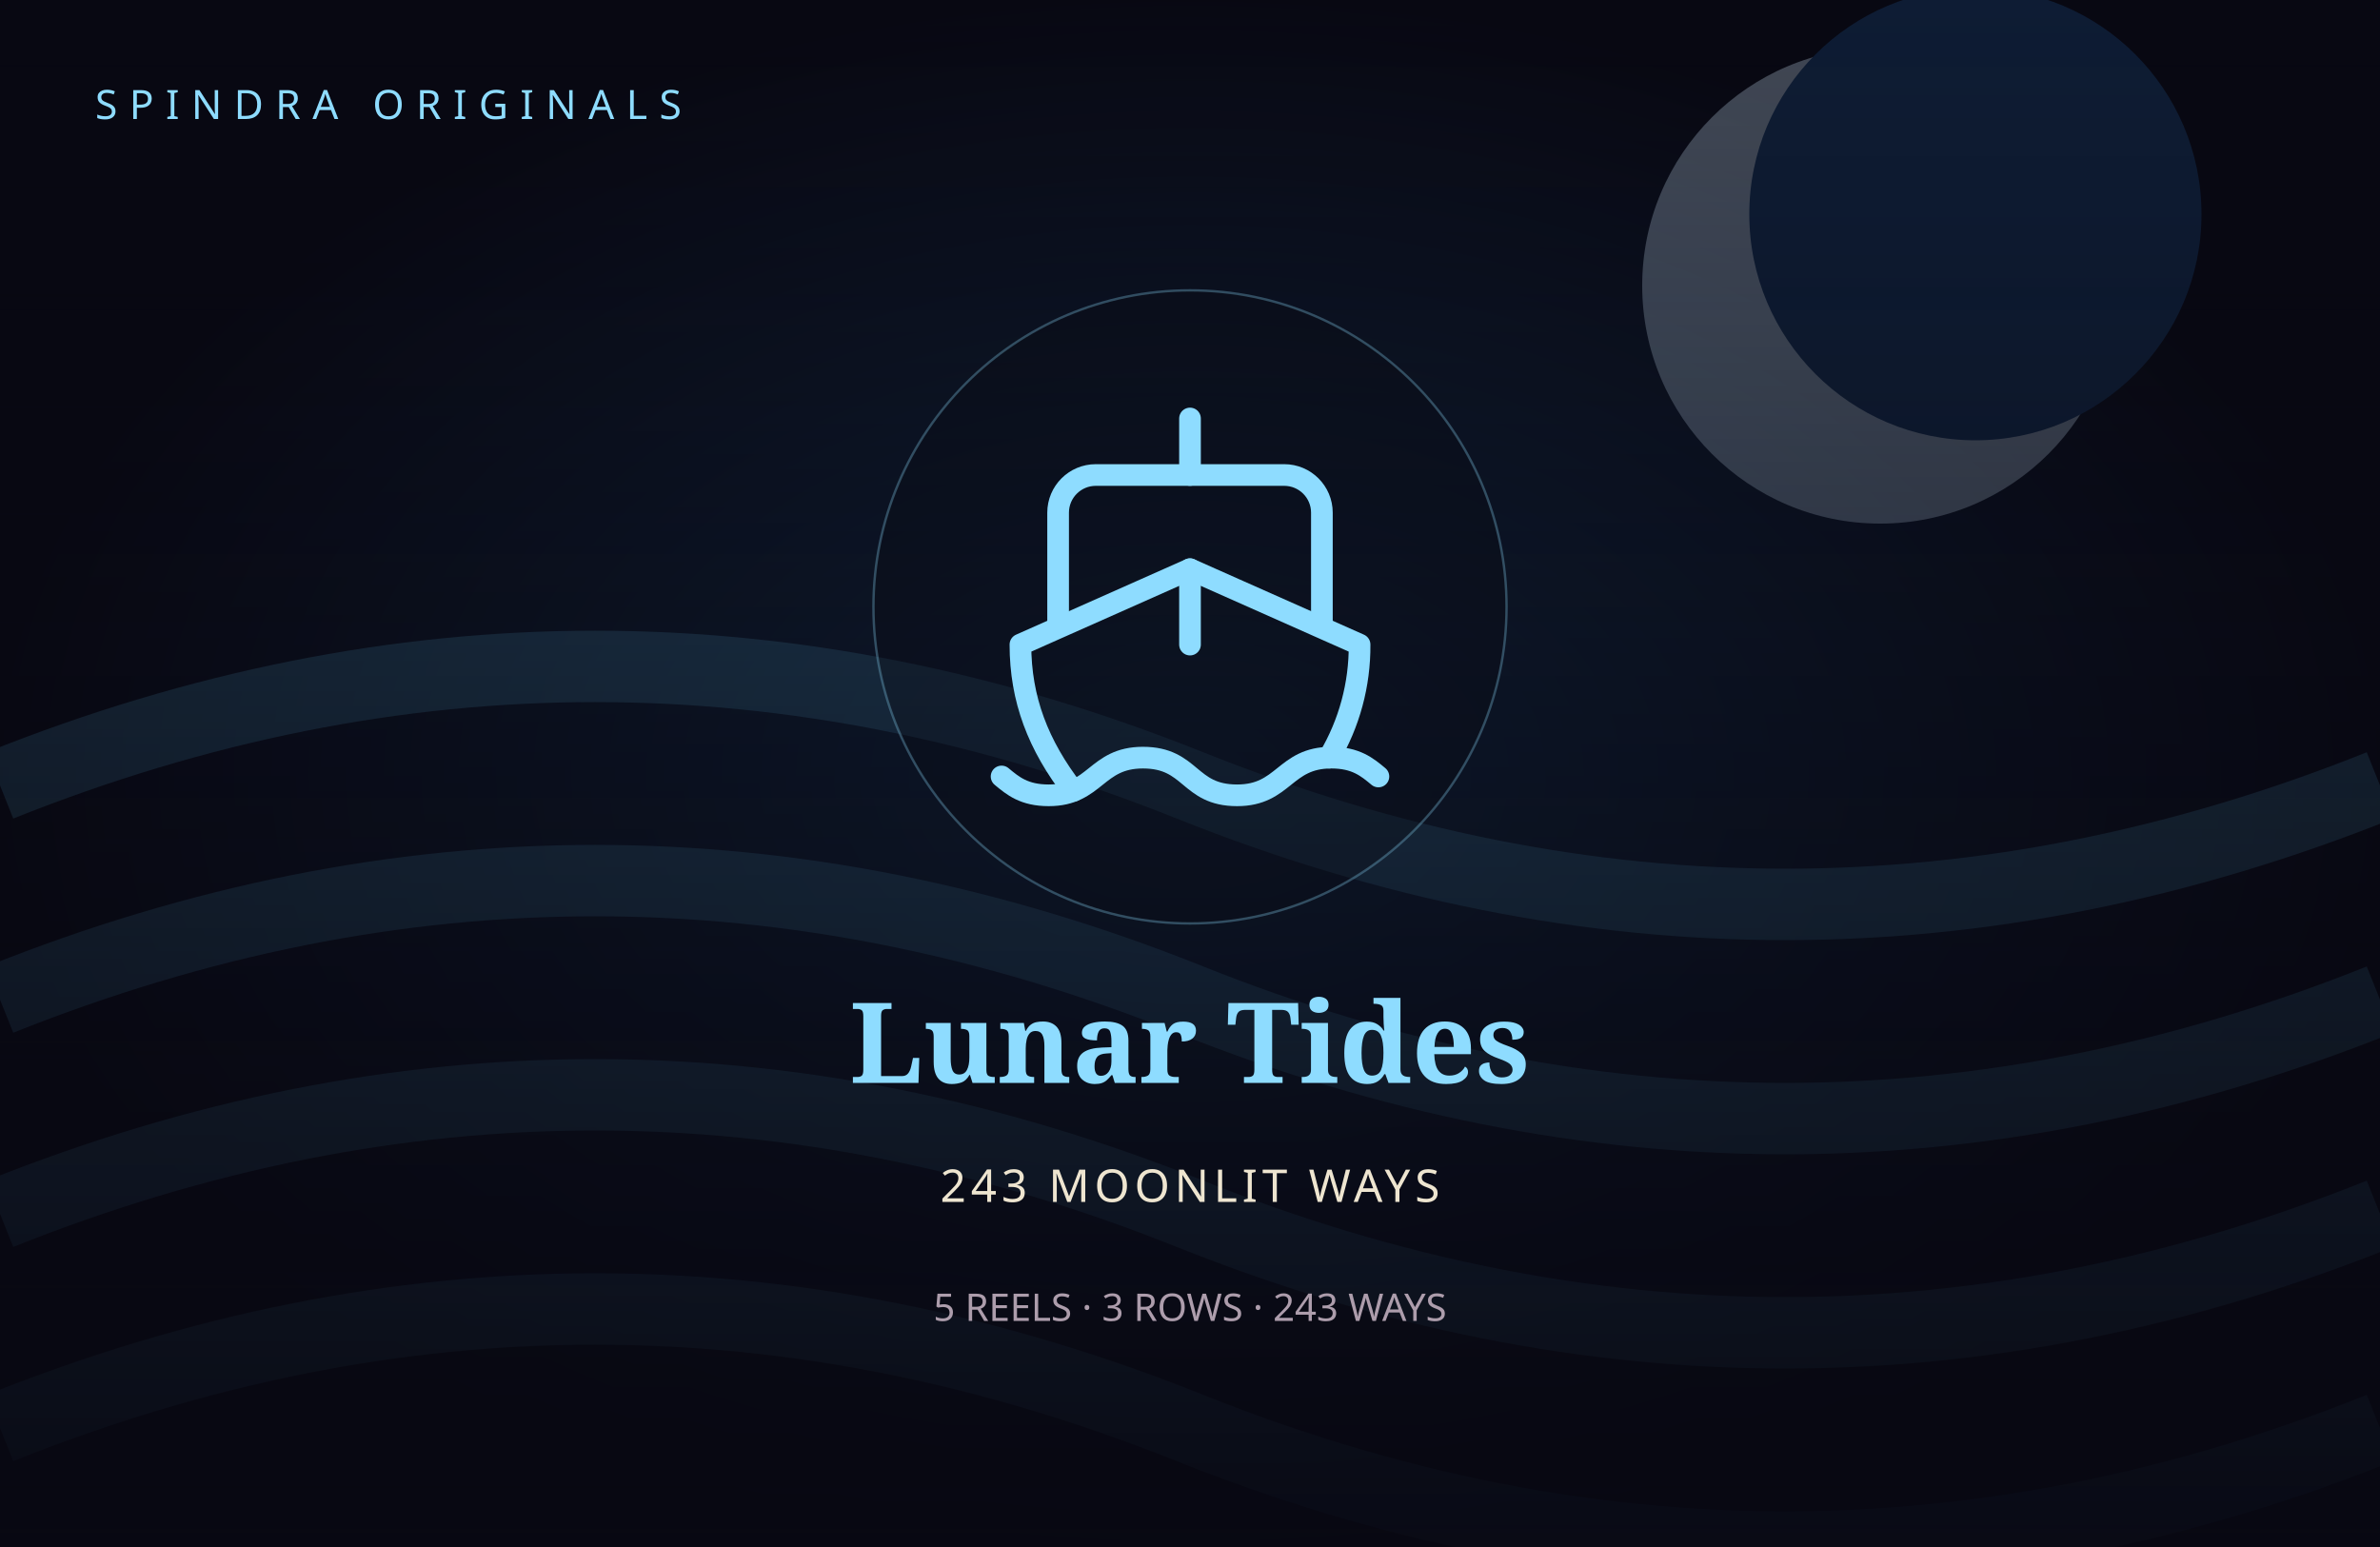
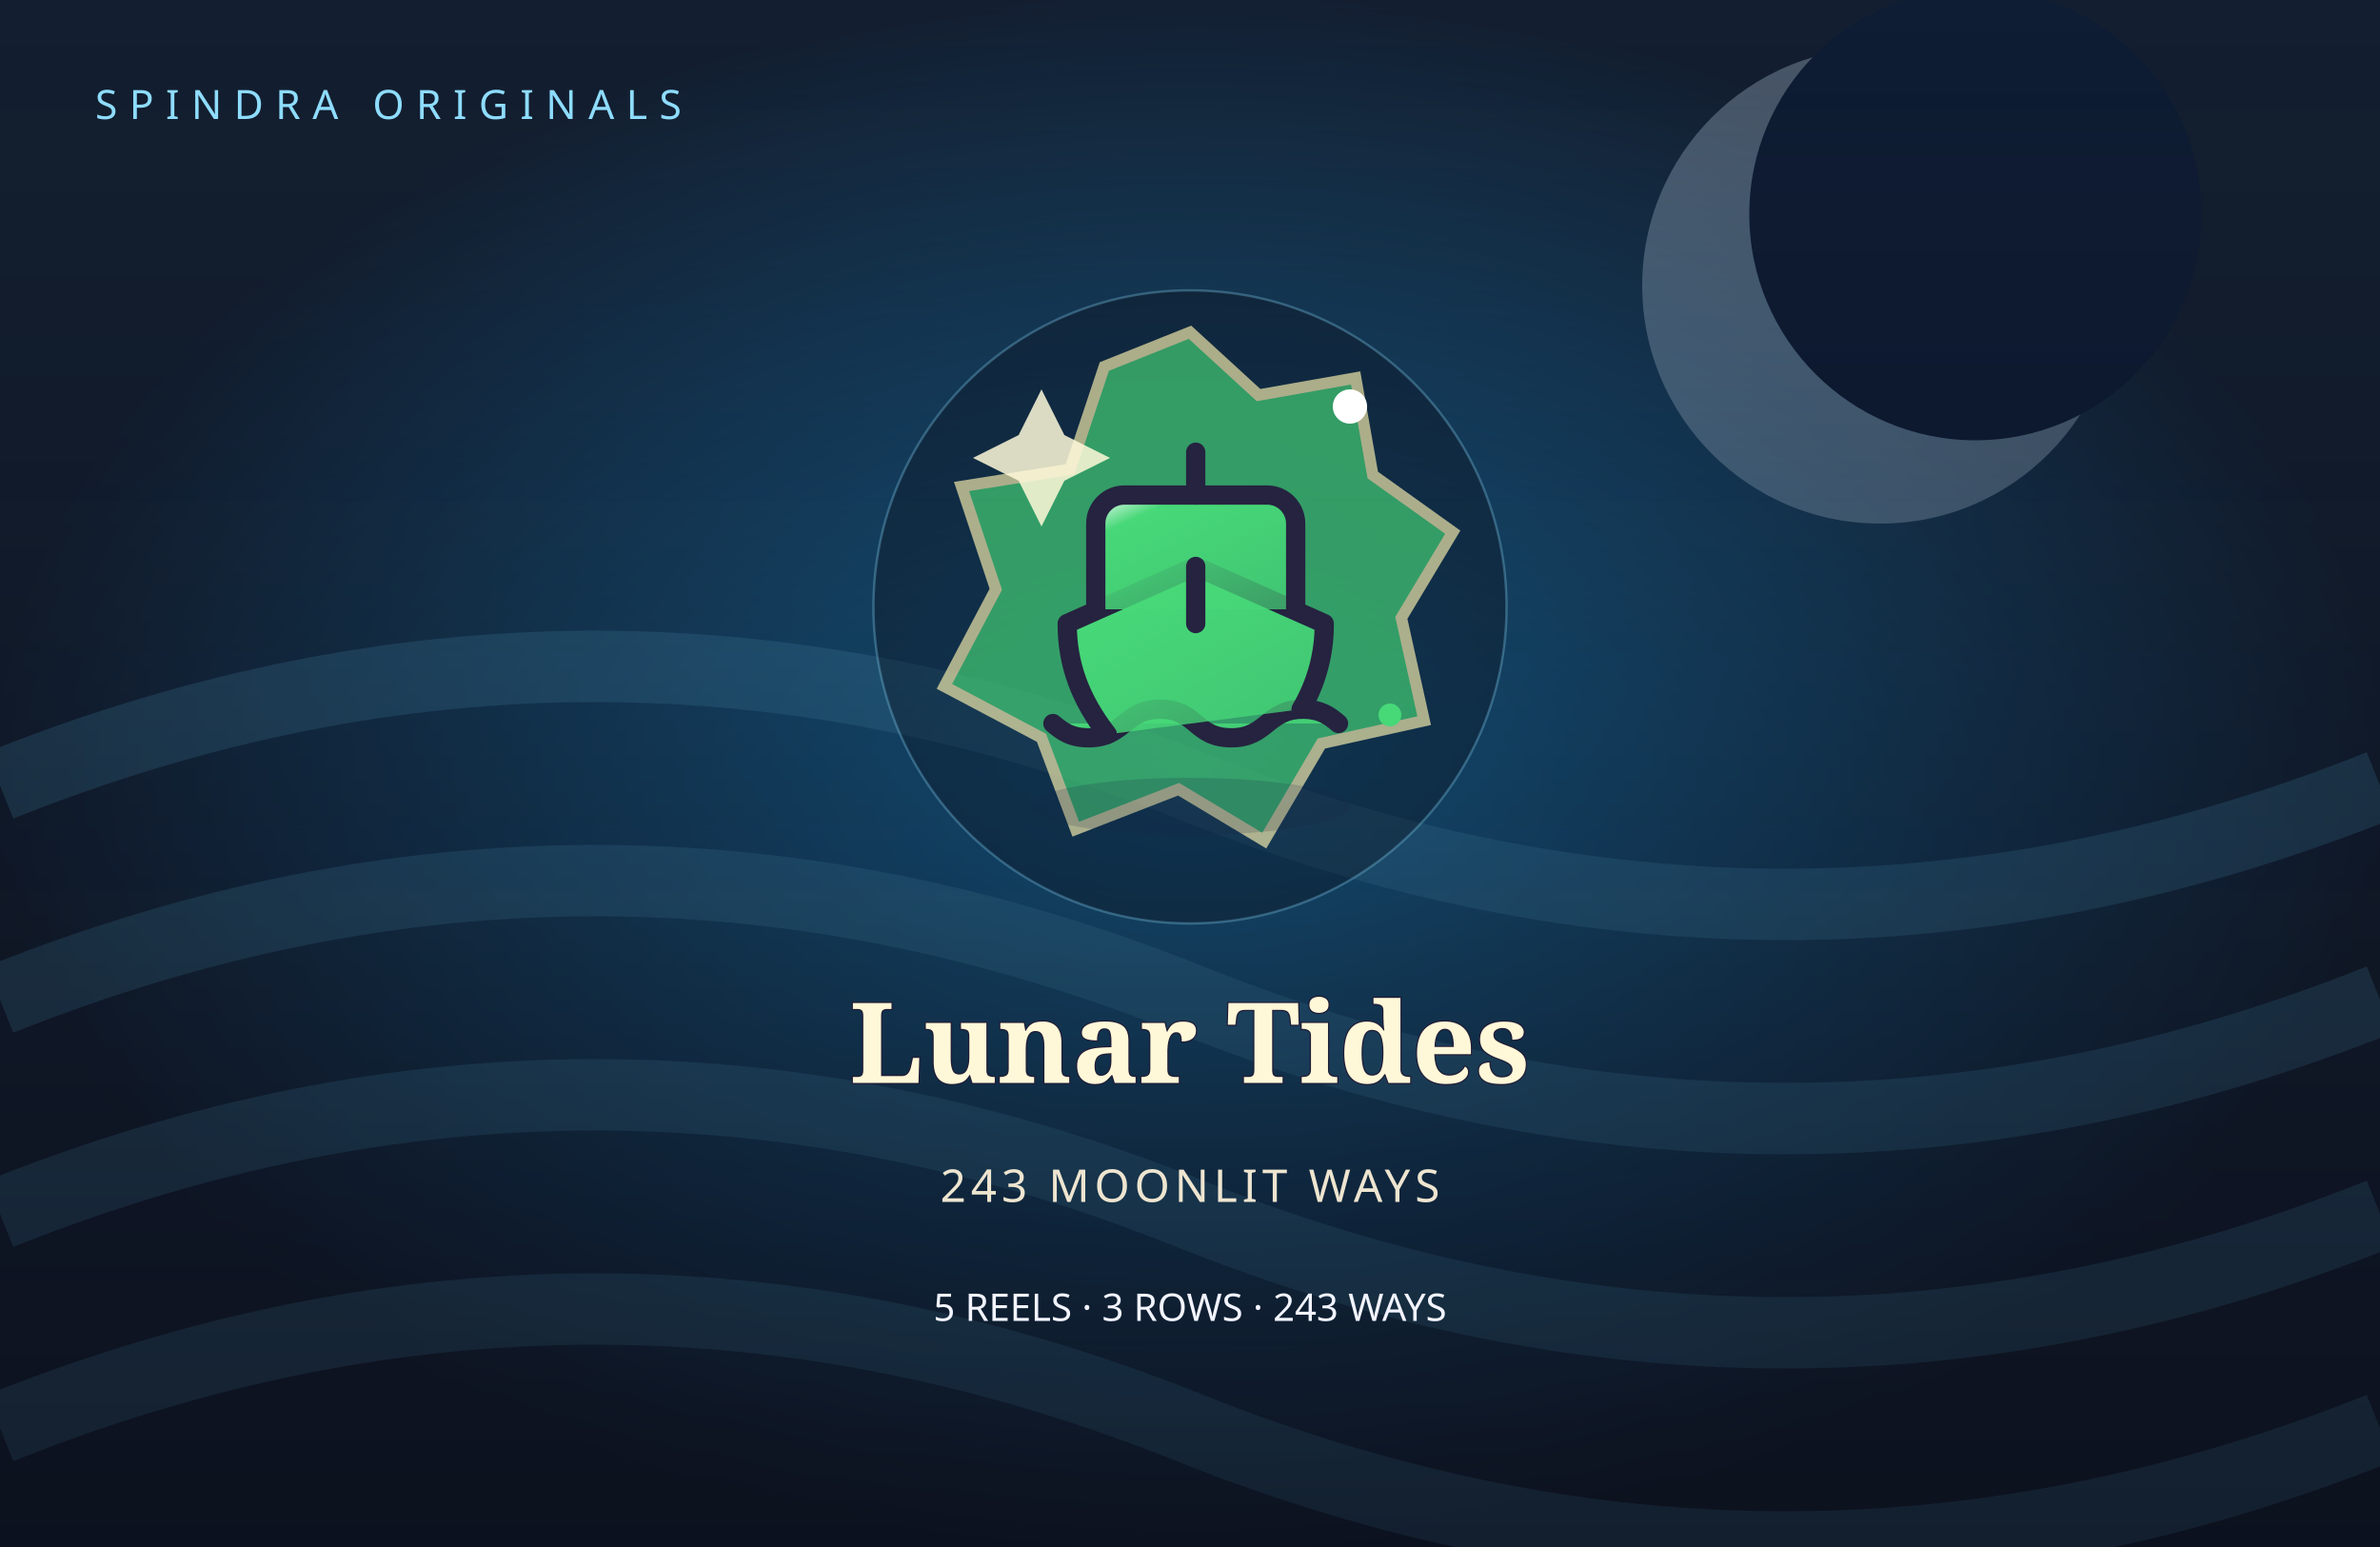
<svg xmlns="http://www.w3.org/2000/svg" width="1000" height="650" viewBox="0 0 1000 650">
  <defs>
    <radialGradient id="bg">
-       <stop stop-color="#122843" />
-       <stop offset="1" stop-color="#080812" />
+       <stop stop-color="#1a77b0" />
+       <stop offset="1" stop-color="#152336" />
    </radialGradient>
    <linearGradient id="shade" x2="0" y2="1">
      <stop stop-color="#080812" stop-opacity=".15" />
-       <stop offset="1" stop-color="#080812" stop-opacity=".95" />
+       <stop offset="1" stop-color="#080812" stop-opacity=".65" />
    </linearGradient>
  </defs>
  <rect width="1000" height="650" fill="url(#bg)" />
  <svg x="0" y="0" width="1000" height="650" class="slot-scenery scenery-moon" viewBox="0 0 1000 650" preserveAspectRatio="xMidYMid slice" aria-hidden="true">
    <circle cx="790" cy="120" r="100" fill="#d2ecff55" />
    <circle cx="830" cy="90" r="95" fill="#0f203a" />
    <path d="M0 330Q250 230 500 330T1000 330" fill="none" stroke="#5bb4dd44" stroke-width="30" />
    <path d="M0 420Q250 320 500 420T1000 420" fill="none" stroke="#5bb4dd44" stroke-width="30" />
    <path d="M0 510Q250 410 500 510T1000 510" fill="none" stroke="#5bb4dd44" stroke-width="30" />
    <path d="M0 600Q250 500 500 600T1000 600" fill="none" stroke="#5bb4dd44" stroke-width="30" />
  </svg>
  <rect width="1000" height="650" fill="url(#shade)" />
  <circle cx="500" cy="255" r="133" fill="#0a0a1455" stroke="#8edcff" stroke-opacity=".3" />
-   <svg x="405" y="160" width="190" height="190" viewBox="0 0 24 24" fill="none" stroke="#8edcff" stroke-width="1.15" stroke-linecap="round" stroke-linejoin="round" class="lucide lucide-ship">
-     <path d="M2 21c.6.5 1.2 1 2.5 1 2.5 0 2.5-2 5-2 1.3 0 1.9.5 2.5 1 .6.5 1.2 1 2.5 1 2.5 0 2.5-2 5-2 1.3 0 1.9.5 2.5 1" />
-     <path d="M19.38 20A11.6 11.6 0 0 0 21 14l-9-4-9 4c0 2.9.94 5.34 2.81 7.76" />
-     <path d="M19 13V7a2 2 0 0 0-2-2H7a2 2 0 0 0-2 2v6" />
-     <path d="M12 10v4" />
-     <path d="M12 2v3" />
+   <svg x="380" y="130" width="240" height="240" class="symbol-frame" viewBox="0 0 100 100" aria-hidden="true">
+     <defs>
+       <linearGradient id="R0" x1="0" y1="0" x2=".8" y2="1">
+         <stop stop-color="#ffffff" />
+         <stop offset=".22" stop-color="#47d878" />
+         <stop offset="1" stop-color="#47d878" stop-opacity=".7" />
+       </linearGradient>
+     </defs>
+     <path d="M50 4L62 15L79 12L82 29L96 39L87 54L91 72L73 76L63 93L48 84L30 91L24 75L7 66L16 49L10 31L29 28L35 10Z" fill="#47d878" stroke="#fff4b1" stroke-width="2" opacity=".65" />
+     <ellipse cx="50" cy="87" rx="28" ry="5" fill="#172243" opacity=".18" />
+     <svg width="60" height="60" viewBox="0 0 24 24" fill="url(#R0)" stroke="#252340" stroke-width="1.35" stroke-linecap="round" stroke-linejoin="round" class="lucide lucide-ship" x="21" y="20">
+       <path d="M2 21c.6.5 1.2 1 2.5 1 2.5 0 2.5-2 5-2 1.3 0 1.9.5 2.5 1 .6.5 1.2 1 2.5 1 2.5 0 2.5-2 5-2 1.3 0 1.9.5 2.5 1" />
+       <path d="M19.38 20A11.6 11.6 0 0 0 21 14l-9-4-9 4c0 2.9.94 5.34 2.81 7.76" />
+       <path d="M19 13V7a2 2 0 0 0-2-2H7a2 2 0 0 0-2 2v6" />
+       <path d="M12 10v4" />
+       <path d="M12 2v3" />
+     </svg>
+     <path d="M20 22L24 14L28 22L36 26L28 30L24 38L20 30L12 26Z" fill="#fff9d9" opacity=".85" />
+     <circle cx="78" cy="17" r="3" fill="#fff" />
+     <circle cx="85" cy="71" r="2" fill="#47d878" />
  </svg>
  <text x="40" y="50" fill="#8edcff" font-size="17" font-family="sans-serif" letter-spacing="5">SPINDRA ORIGINALS</text>
-   <text x="500" y="455" text-anchor="middle" fill="#8edcff" font-size="47" font-family="Georgia,serif" font-weight="bold">Lunar Tides</text>
+   <text x="500" y="455" text-anchor="middle" fill="#fff8d8" stroke="#201b35" stroke-width="1" paint-order="stroke" font-size="47" font-family="Georgia,serif" font-weight="bold">Lunar Tides</text>
  <text x="500" y="505" text-anchor="middle" fill="#eee5d0" font-size="19" font-family="sans-serif" letter-spacing="2">243 MOONLIT WAYS</text>
-   <text x="500" y="555" text-anchor="middle" fill="#ad9dac" font-size="16" font-family="sans-serif">5 REELS · 3 ROWS · 243 WAYS</text>
+   <text x="500" y="555" text-anchor="middle" fill="#f2f4ff" font-size="16" font-family="sans-serif">5 REELS · 3 ROWS · 243 WAYS</text>
</svg>
